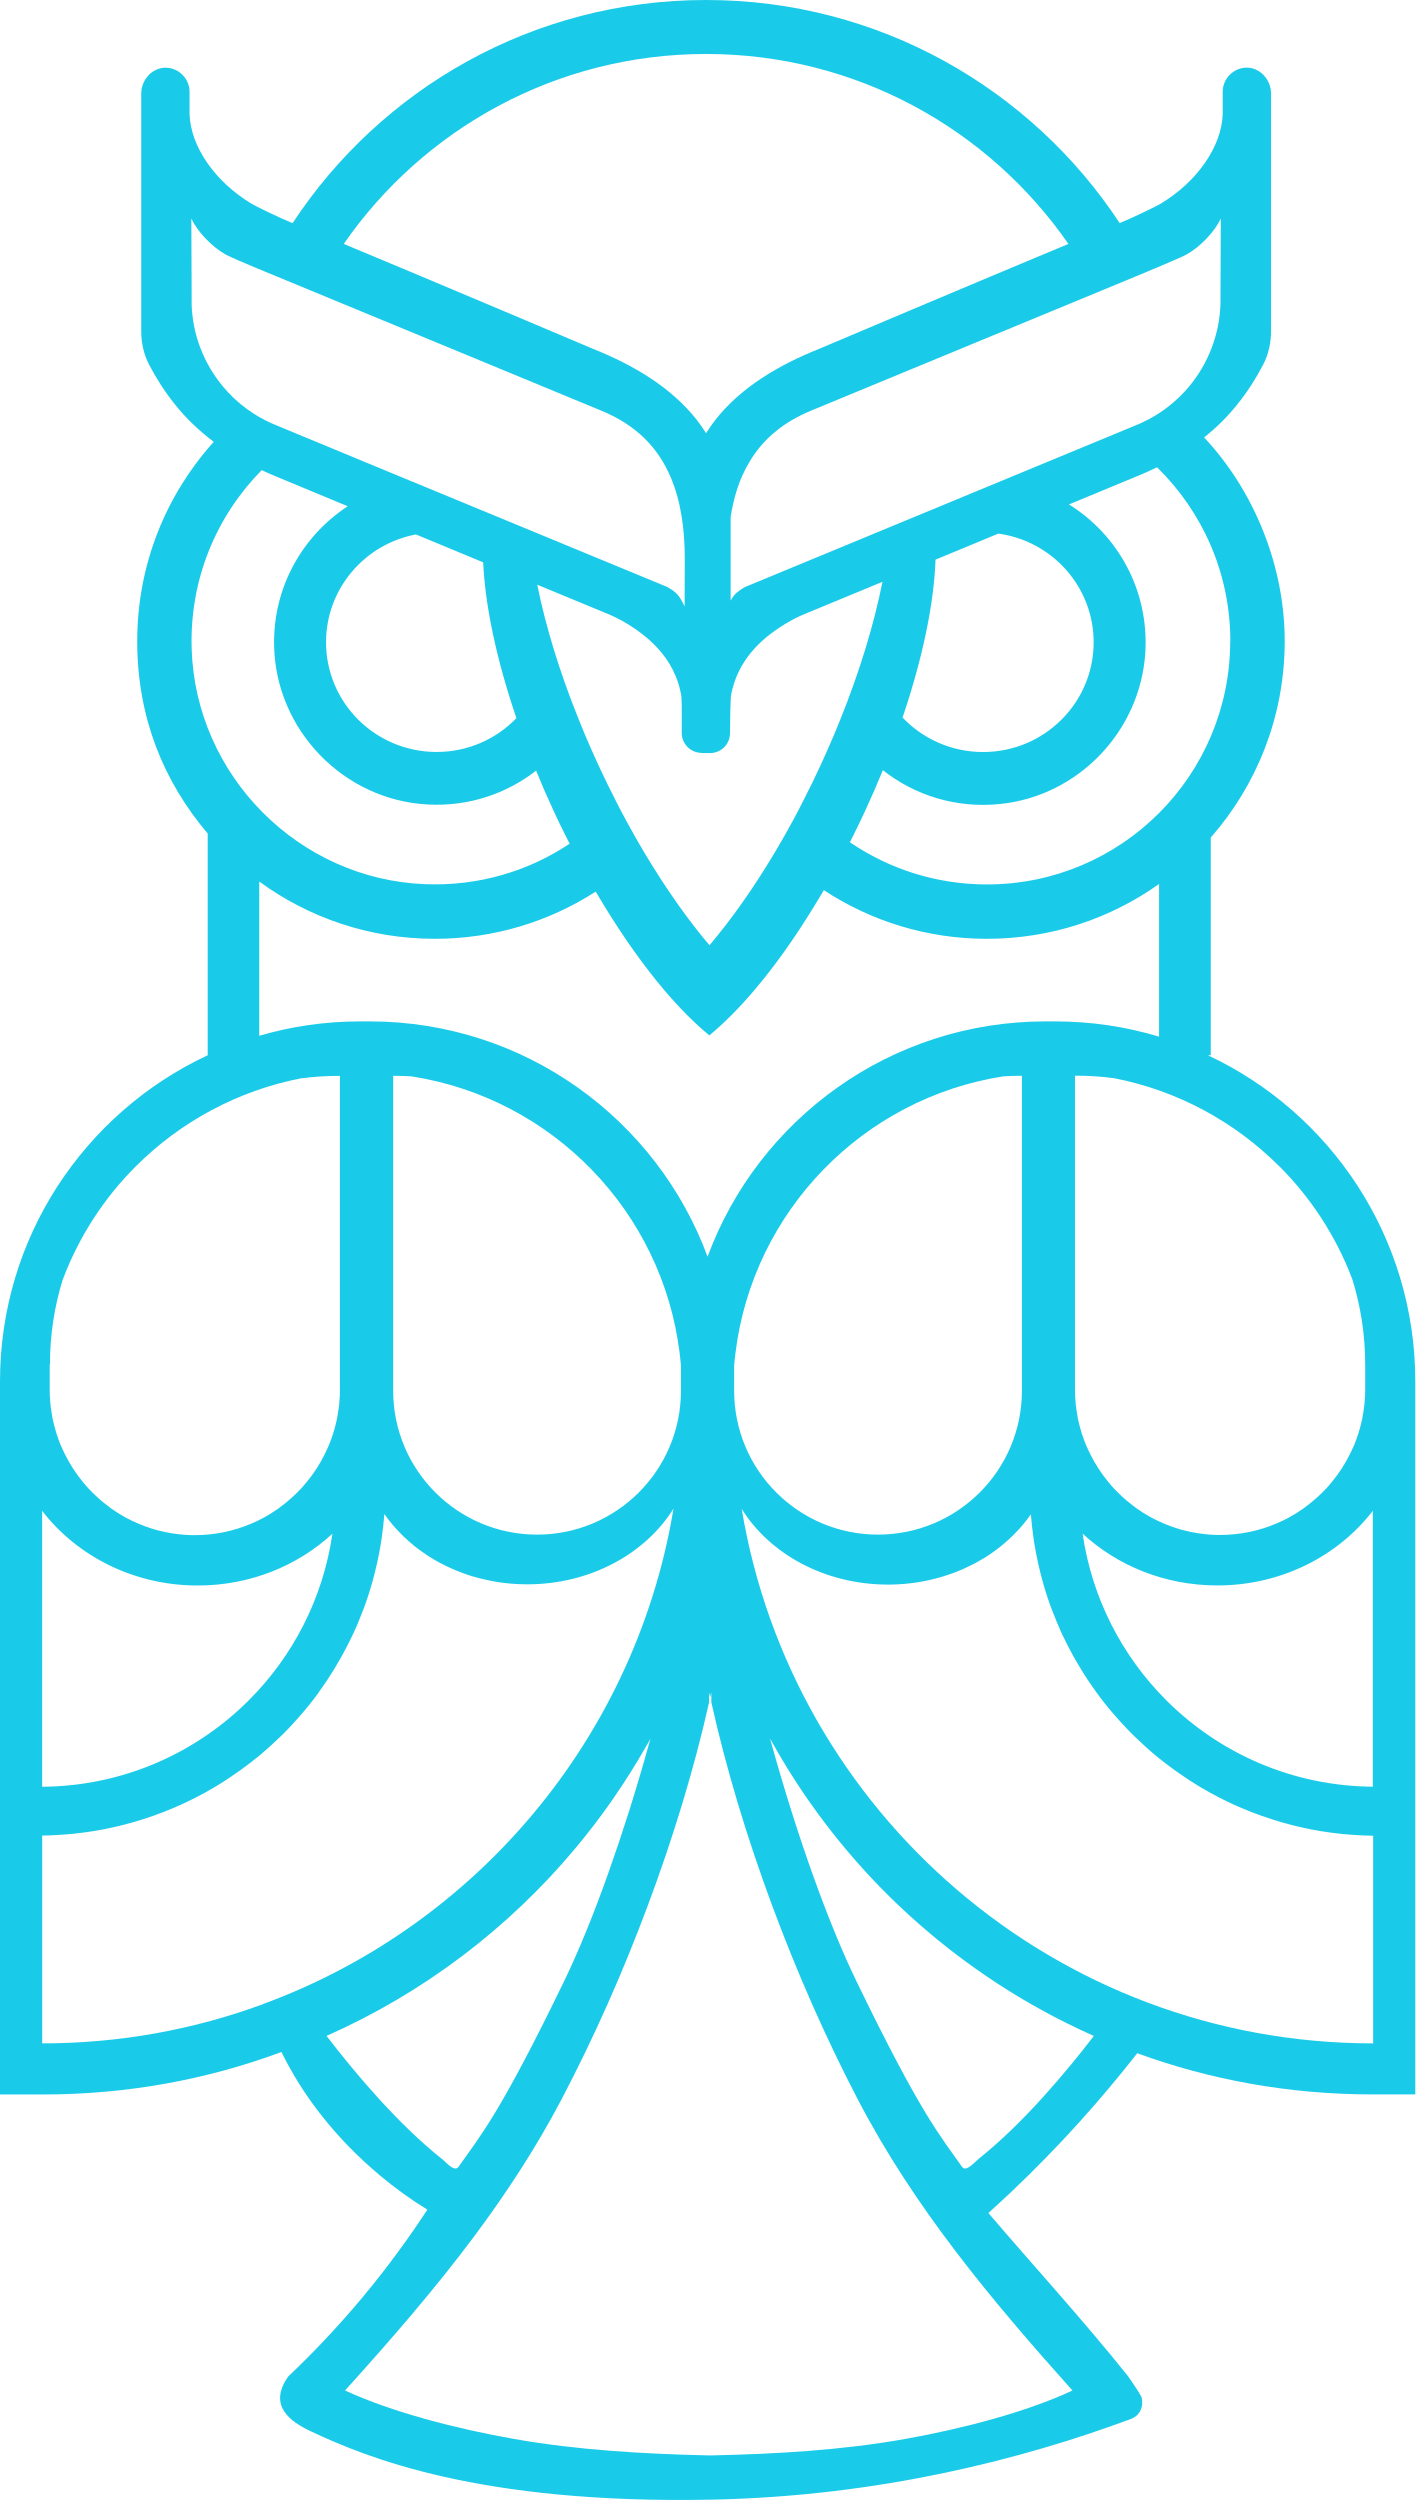
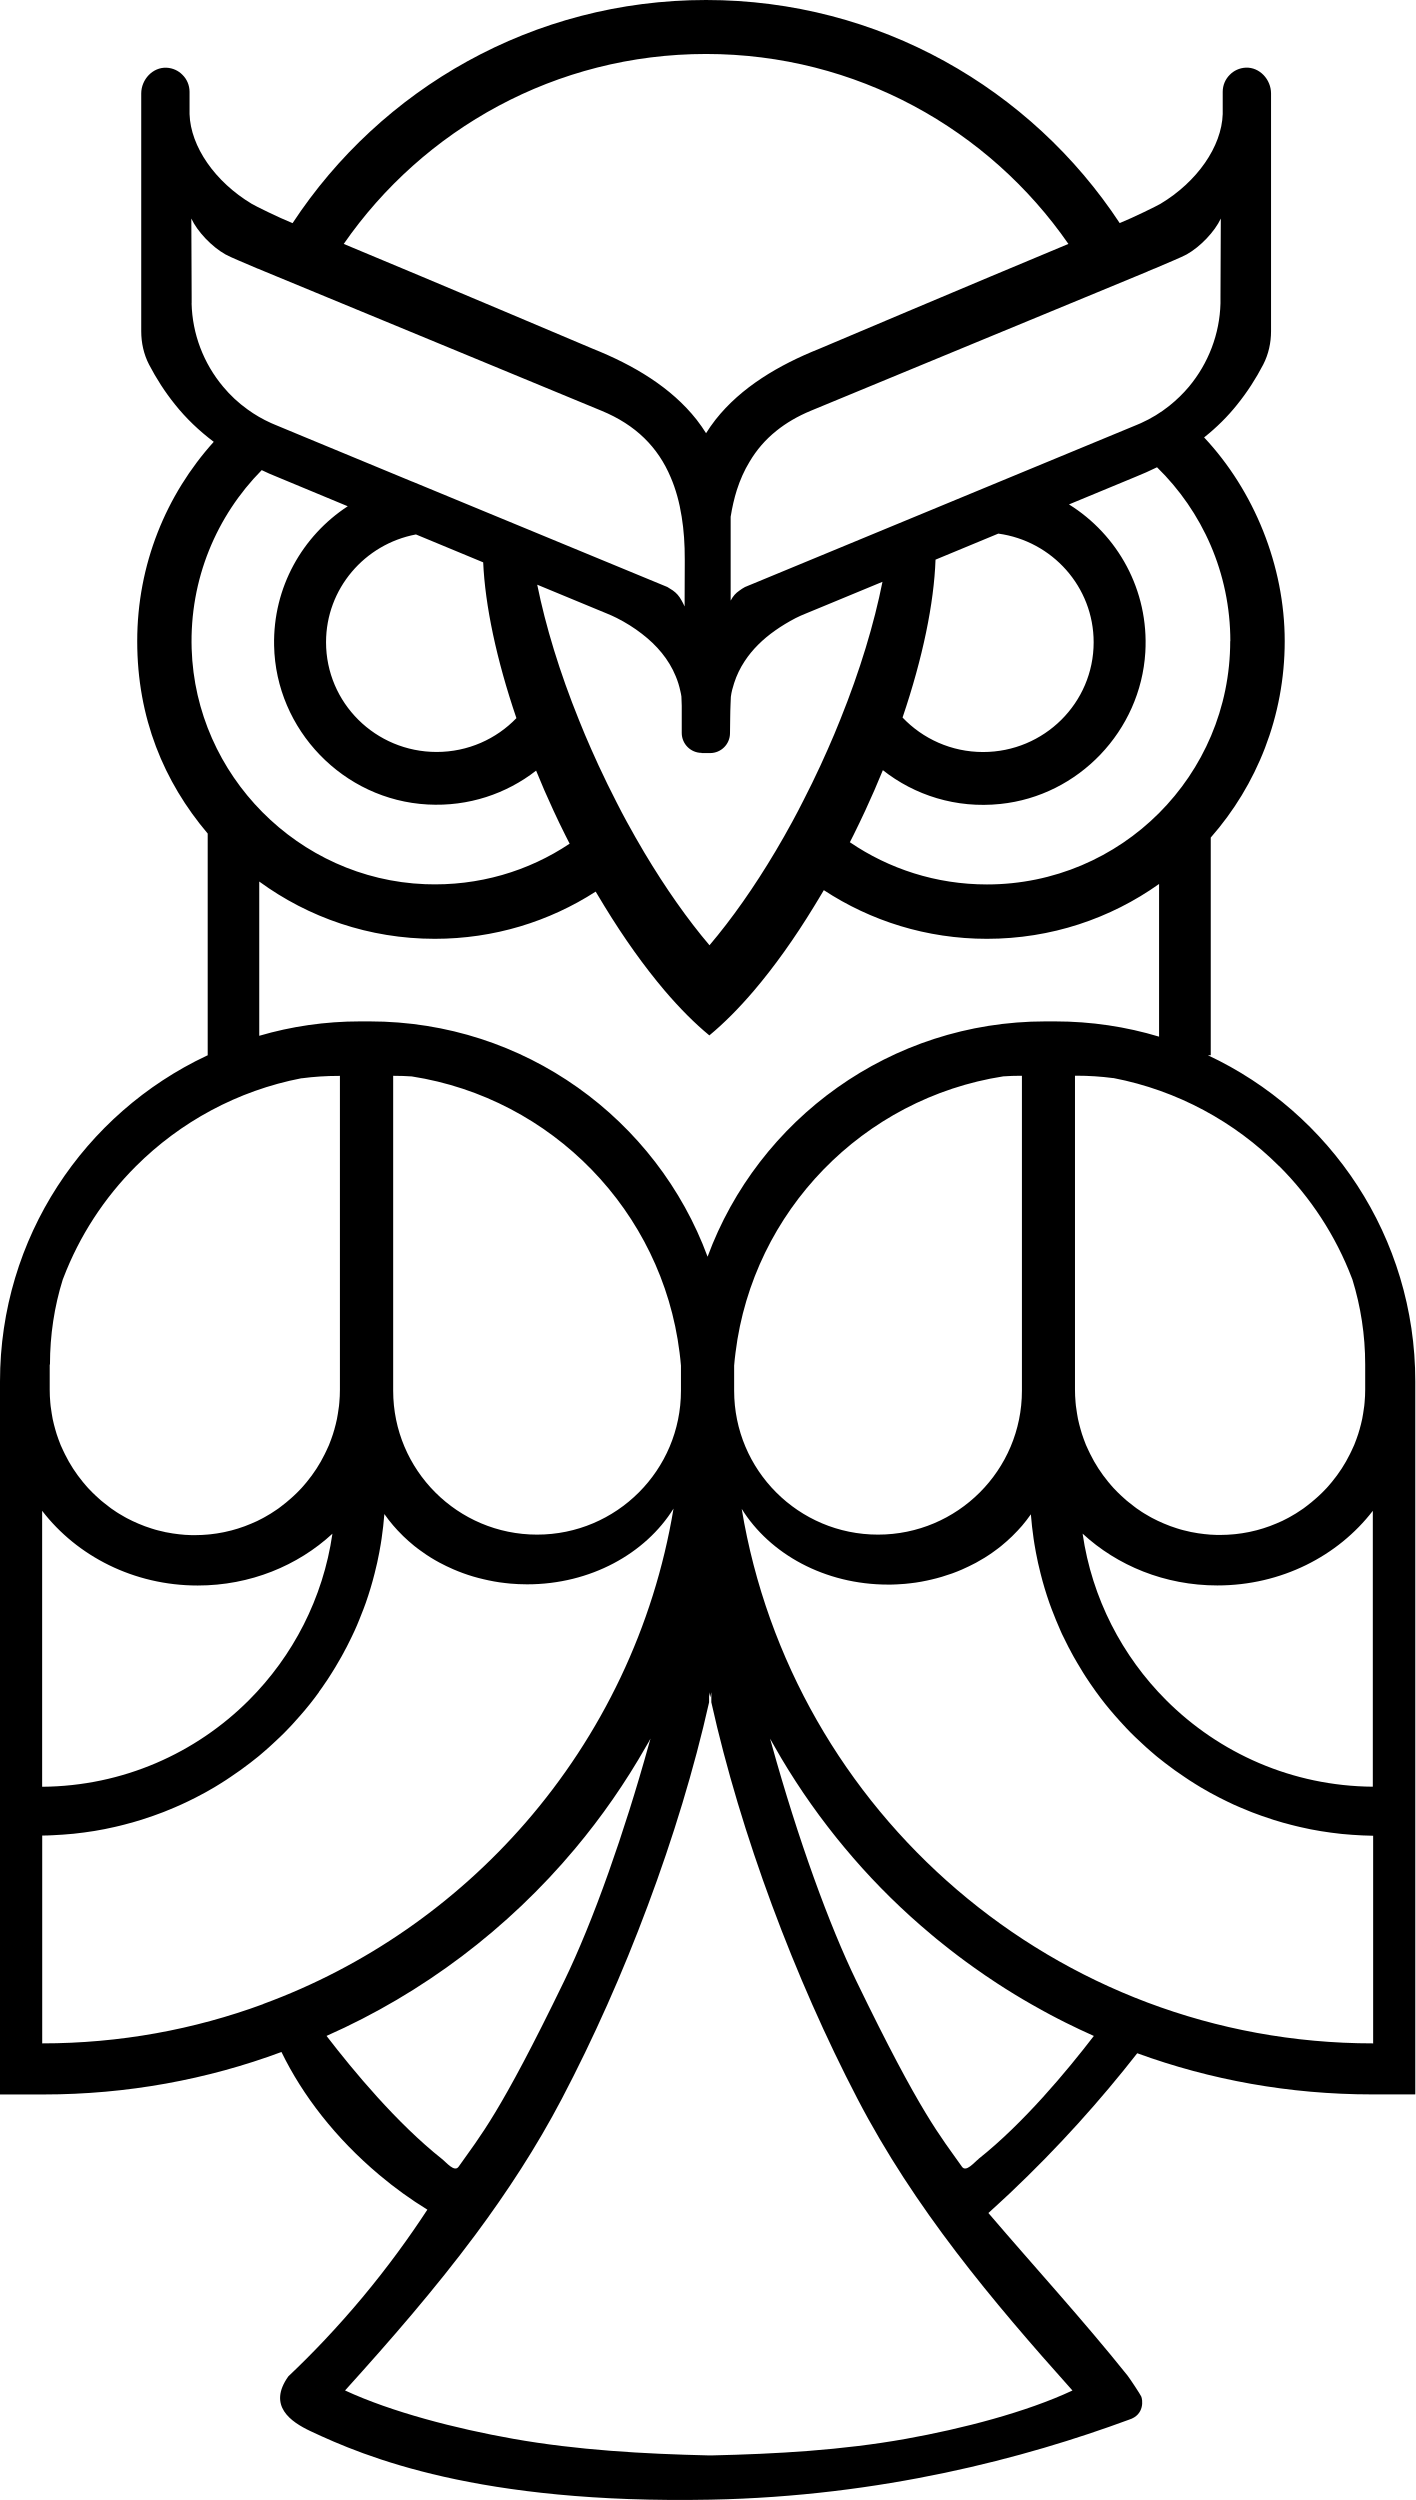
<svg xmlns="http://www.w3.org/2000/svg" id="Capa_2" data-name="Capa 2" viewBox="0 0 215.23 380.24">
  <defs>
    <style>
      .cls-1 {
-         fill: #1acbe9;
+         fill: currentColor;
      }
    </style>
  </defs>
  <g id="Cabezas">
    <path class="cls-1" d="M183.67,160.5h.48v-33.11c7-7.97,11.25-18.43,11.25-29.88s-4.66-22.88-12.26-30.98c1.89-1.5,3.59-3.18,5.05-5.02,1.52-1.89,2.83-3.92,3.94-6.06.81-1.57,1.19-3.32,1.19-5.07V14.21c0-2.12-1.74-4.02-3.86-3.92-.94.05-1.8.45-2.41,1.08-.67.66-1.08,1.58-1.08,2.59v3.39c-.16,4.94-3.88,10.3-9.47,13.65-.48.29-4.06,2.06-6.2,2.93C156.84,13.49,133.7,0,107.39,0s-49.44,13.49-62.89,33.94c-2.14-.86-5.73-2.64-6.2-2.93-5.59-3.35-9.31-8.71-9.47-13.65v-3.39c0-1.01-.41-1.94-1.08-2.59-.62-.64-1.47-1.03-2.41-1.08-2.12-.1-3.86,1.8-3.86,3.92v36.16c0,1.76.38,3.5,1.19,5.07,1.11,2.13,2.42,4.17,3.94,6.06,1.68,2.11,3.67,4.01,5.9,5.69-7.24,8.03-11.64,18.66-11.64,30.32s4.04,21.37,10.72,29.26v33.73c-.06.02-.11.04-.17.07C12.84,169.34,0,188.23,0,210.12v108.44h6.6c12.74,0,24.94-2.27,36.21-6.46,3.21,6.61,8.24,13.11,14.85,18.67,2.37,2,4.82,3.76,7.34,5.31-2.74,4.19-6,8.7-9.85,13.32-3.86,4.62-7.68,8.62-11.29,12.03-3.21,4.49.39,6.93,3.35,8.33,8.34,3.93,25.53,11.12,60.91,10.43,25.93-.51,47.77-6.32,63.61-12.17,2.41-.75,2.06-3.09,1.84-3.54-.17-.36-1.65-2.61-2.08-3.17-6.78-8.47-14.12-16.48-21.16-24.72,1.09-.98,2.19-2.01,3.3-3.04,7.38-6.98,13.77-14.14,19.34-21.26,11.13,4.06,23.15,6.26,35.69,6.26h6.6v-108.44c0-21.95-12.91-40.89-31.57-49.62ZM194.57,177.37c4.78,4.78,8.58,10.57,11.04,17.02.03.08.06.15.09.23,1.26,4.08,1.94,8.42,1.94,12.9v3.82c0,.67-.03,1.31-.09,1.96-.02.17-.03.35-.05.52-.05.4-.1.78-.17,1.16-.08.55-.19,1.09-.33,1.63-.06.22-.12.45-.18.67,0,.06-.02.12-.05.18-.06.22-.12.43-.19.64-.08.26-.17.53-.27.78-.11.3-.22.6-.34.89-.12.29-.25.58-.39.85-.08.19-.17.36-.26.54-.74,1.51-1.67,2.93-2.73,4.22-.16.2-.32.4-.5.59-.11.12-.21.24-.31.35-.21.22-.41.43-.62.64-.17.17-.34.34-.52.5-.14.14-.28.27-.43.39-.25.23-.51.45-.76.65-.26.21-.52.41-.78.61-.04.04-.09.08-.13.1-.19.15-.38.29-.59.42-.03.02-.06.04-.09.06-.25.18-.51.34-.76.5-.3.18-.6.36-.89.52-.1.06-.21.12-.31.17-.57.31-1.15.59-1.75.83-.34.14-.67.28-1,.4-.33.12-.67.24-1,.34-.03,0-.06.02-.1.03-.3.1-.6.18-.9.26-.34.09-.67.17-1.02.24-.08.02-.16.04-.24.05-.65.13-1.29.23-1.95.3-.14,0-.29.03-.44.04-.28.03-.56.05-.83.06-.37.02-.73.03-1.1.03s-.73,0-1.1-.03c-.28,0-.56-.03-.83-.06-.15,0-.3-.03-.44-.04-.66-.07-1.3-.17-1.95-.3-.08,0-.16-.03-.24-.05-.35-.07-.68-.15-1.02-.24-.31-.08-.61-.16-.9-.26-.04,0-.07-.02-.1-.03-.34-.1-.67-.22-1-.34-.34-.12-.67-.26-1-.4-.6-.25-1.18-.53-1.75-.83-.1-.05-.21-.11-.31-.17-.3-.16-.6-.34-.89-.52-.26-.16-.52-.32-.76-.5-.03-.02-.06-.04-.09-.06-.21-.13-.4-.27-.59-.42-.04-.02-.09-.06-.13-.1-.27-.2-.53-.4-.78-.61-.26-.2-.52-.42-.76-.65-.15-.12-.29-.25-.43-.39-.18-.16-.35-.33-.52-.5-.21-.21-.41-.42-.62-.64-.1-.11-.2-.23-.31-.35-.18-.19-.34-.39-.5-.59-1.06-1.29-1.99-2.71-2.73-4.22-.09-.18-.18-.35-.26-.54-.14-.28-.27-.57-.39-.85-.12-.3-.23-.6-.34-.89-.1-.26-.19-.53-.27-.78-.07-.21-.13-.42-.19-.64-.03-.06-.04-.12-.05-.18-.06-.22-.12-.45-.18-.67-.14-.54-.25-1.08-.33-1.63-.07-.38-.12-.76-.17-1.16-.02-.17-.03-.35-.05-.52-.06-.65-.09-1.29-.09-1.96v-47.73h.19c1.9,0,3.76.12,5.59.36.03,0,.06,0,.08,0,9.73,1.88,18.43,6.65,25.17,13.38ZM107.62,191.14c-7.71-20.89-27.81-35.79-51.4-35.79h-1.45c-5.32,0-10.47.76-15.34,2.19v-23.46c7.48,5.47,16.72,8.71,26.7,8.71,9.01,0,17.41-2.63,24.47-7.18.45.76.9,1.51,1.35,2.24,2.98,4.88,6.07,9.19,9.11,12.78,2.33,2.74,4.63,5.04,6.83,6.85,2.19-1.81,4.5-4.12,6.82-6.85,3.04-3.58,6.13-7.89,9.11-12.78.5-.8.98-1.63,1.48-2.46,7.13,4.68,15.64,7.4,24.81,7.4,9.76,0,18.79-3.09,26.18-8.34v23.22c-5.01-1.51-10.32-2.32-15.83-2.32h-1.45c-23.58,0-43.69,14.9-51.39,35.79ZM155.43,163.63v47.89c0,12.09-9.8,21.89-21.89,21.89s-21.88-9.8-21.88-21.89v-3.82c.06-.67.12-1.32.21-1.98h0c2.67-21.53,19.42-38.69,40.73-42.01.87-.06,1.76-.09,2.64-.09h.19ZM103.57,207.7v3.82c0,12.09-9.8,21.89-21.88,21.89s-21.89-9.8-21.89-21.89v-47.89h.19c.88,0,1.77.03,2.64.09,21.31,3.32,38.06,20.48,40.73,42h0c.09.67.15,1.32.21,1.99ZM106.71,114.54h1.29c1.68,0,3.03-1.36,3.03-3.03l.03-2.31c0-.68.03-1.43.05-2.03.02-.62.04-1.09.05-1.19.09-.72.28-1.42.5-2.09.38-1.18.91-2.28,1.59-3.31,1.18-1.81,2.78-3.37,4.66-4.69.96-.68,2.01-1.31,3.1-1.88.51-.26,1.02-.48,1.54-.69l2.93-1.21,8.74-3.62c-1.26,6.34-3.41,13.5-6.41,20.94-.6,1.5-1.23,3.02-1.91,4.54-.36.81-.72,1.63-1.1,2.44-.84,1.83-1.72,3.61-2.61,5.35-.55,1.09-1.11,2.17-1.69,3.23-.82,1.51-1.66,2.99-2.51,4.42-3.28,5.53-6.71,10.39-10.08,14.36-3.31-3.9-6.67-8.67-9.9-14.08-.9-1.52-1.8-3.09-2.68-4.71-.52-.94-1.02-1.91-1.52-2.89-.95-1.85-1.88-3.74-2.78-5.69-.38-.81-.74-1.63-1.1-2.44-.65-1.47-1.27-2.93-1.85-4.39-2.97-7.33-5.1-14.36-6.37-20.64l8.89,3.68,1.67.69c.51.21,1.02.43,1.51.68,1.39.7,2.68,1.51,3.85,2.42,2.28,1.75,4.09,3.88,5.14,6.44.31.73.55,1.51.72,2.32.06.26.12.52.15.78,0,.11.03.68.05,1.41v4.13c0,1.67,1.36,3.03,3.03,3.03ZM187.11,97.51c0,20.44-16.57,37.01-37,37.01-7.73,0-14.91-2.37-20.85-6.42.19-.36.37-.71.55-1.08.61-1.23,1.21-2.48,1.8-3.75.95-2.06,1.85-4.11,2.67-6.13,4.83,3.81,11.12,5.85,17.87,5.14,11.91-1.23,21.33-11.13,22.05-23.08.56-9.47-4.22-17.87-11.61-22.48l10.11-4.19c.55-.22,1.09-.45,1.63-.69.56-.25,1.11-.51,1.65-.77,6.88,6.72,11.15,16.09,11.15,26.46ZM137.28,109.12c3.08-9.08,4.78-17.41,5.01-24l9.55-3.96c8.19,1.12,14.5,8.09,14.5,16.53,0,9.22-7.53,16.69-16.82,16.69-4.82,0-9.18-2.02-12.25-5.25ZM174.55,41.28l1-.42s.02,0,.03,0c2.02-.88,4.08-1.71,4.92-2.17,2.08-1.17,4.26-3.47,5.18-5.45l-.05,12.02v.88c-.12,4.65-1.83,9.12-4.8,12.68-.88,1.05-1.88,2.02-2.98,2.9-1.3,1.04-2.75,1.93-4.33,2.64-.2.09-.4.17-.61.26l-3.38,1.4-17.23,7.13-10.58,4.38-6.36,2.63-5.12,2.12h0l-16.12,6.67-.08.03-.67.28s0,0-.02,0c-.35.2-.64.37-.89.57-.57.39-.94.8-1.33,1.52v-12.26c0-.16,0-.33,0-.49.23-1.44.54-2.8.94-4.07.5-1.55,1.13-2.98,1.93-4.29,1.06-1.8,2.41-3.37,4.08-4.71,1.49-1.2,3.23-2.22,5.25-3.06l24.67-10.2,18.97-7.84,7.61-3.15ZM107.39,8.21c22.84,0,43.02,11.44,55.11,28.89-14.41,6-37.87,15.94-37.87,15.94-6.23,2.49-11.92,5.87-15.8,10.79-.02.03-.04.05-.06.08-.5.64-.95,1.29-1.38,1.98-.43-.68-.88-1.34-1.38-1.98-.02-.03-.04-.05-.06-.08-3.88-4.92-9.57-8.3-15.8-10.79,0,0-23.46-9.95-37.87-15.94,12.1-17.45,32.27-28.89,55.11-28.89ZM29.15,46.14v-.88l-.05-12.02c.92,1.98,3.1,4.28,5.18,5.45.84.47,2.9,1.29,4.92,2.17,0,0,.02,0,.03,0l1,.42,7.62,3.15,18.85,7.79,24.78,10.25c5.22,2.15,8.61,5.55,10.54,10.15.77,1.8,1.32,3.79,1.66,5.97.33,2.02.48,4.2.47,6.54v.47l-.02,5.37v1.27c-.17-.35-.31-.65-.46-.9-.39-.71-.77-1.13-1.34-1.54-.23-.16-.49-.32-.78-.49-.03-.02-.07-.04-.1-.06t-.02,0l-15.2-6.28-5.78-2.39-6.49-2.68-11.22-4.64s-.02,0-.02,0l-16.61-6.88-4.26-1.77c-.21-.09-.41-.17-.61-.26-1.29-.58-2.48-1.27-3.58-2.07-1.4-1-2.65-2.17-3.72-3.46-2.98-3.55-4.69-8.03-4.8-12.68ZM78.55,109.22c-3.06,3.18-7.37,5.15-12.14,5.15-9.29,0-16.82-7.46-16.82-16.69,0-8.14,5.88-14.92,13.66-16.39h.02l10.22,4.24c.29,6.54,2.01,14.75,5.05,23.68ZM29.15,98.68c-.33-10.59,3.8-20.23,10.65-27.17h.02c.74.37,1.51.69,2.27,1l10.8,4.49c-6.88,4.5-11.38,12.32-11.2,21.19.25,12.82,10.55,23.49,23.35,24.17,6.23.34,11.99-1.64,16.5-5.15.81,2,1.69,4.02,2.63,6.05.59,1.27,1.18,2.52,1.8,3.74.22.45.44.88.67,1.32-6.25,4.18-13.84,6.48-21.99,6.16-19.26-.75-34.9-16.55-35.5-35.8ZM7.6,207.53c0-4.49.67-8.82,1.94-12.9.03-.08.06-.15.09-.23,2.46-6.45,6.25-12.24,11.04-17.02,6.74-6.73,15.45-11.5,25.17-13.38.02,0,.05,0,.08,0,1.83-.24,3.69-.36,5.59-.36h.19v47.73c0,.67-.03,1.31-.09,1.96-.02.17-.03.35-.05.52-.05.4-.1.78-.17,1.16-.08.55-.19,1.09-.33,1.63-.06.22-.12.45-.18.67,0,.06-.02.12-.05.18-.06.22-.12.43-.19.64-.08.26-.17.53-.27.78-.11.3-.22.6-.34.89-.12.29-.25.58-.39.85-.08.19-.17.36-.26.54-.74,1.51-1.67,2.93-2.73,4.22-.16.2-.32.4-.5.59-.11.12-.21.24-.31.35-.21.22-.41.43-.62.64-.17.17-.34.34-.52.5-.14.14-.28.27-.43.39-.25.23-.51.45-.76.65-.26.21-.52.41-.78.61-.04.04-.09.08-.13.1-.19.15-.38.29-.59.42-.03.02-.06.04-.09.06-.25.18-.51.34-.76.5-.3.18-.6.36-.89.52-.1.06-.21.12-.31.17-.57.31-1.15.59-1.75.83-.34.14-.67.28-1,.4-.33.12-.67.24-1,.34-.03,0-.06.02-.1.03-.3.1-.6.18-.9.26-.34.09-.67.17-1.02.24-.08.02-.16.04-.24.05-.65.13-1.29.23-1.95.3-.14,0-.29.03-.44.04-.28.03-.56.05-.83.06-.37.02-.73.03-1.1.03s-.73,0-1.1-.03c-.28,0-.56-.03-.83-.06-.15,0-.3-.03-.44-.04-.66-.07-1.3-.17-1.95-.3-.08,0-.16-.03-.24-.05-.35-.07-.68-.15-1.02-.24-.31-.08-.61-.16-.9-.26-.04,0-.07-.02-.1-.03-.34-.1-.67-.22-1-.34-.34-.12-.67-.26-1-.4-.6-.25-1.18-.53-1.75-.83-.1-.05-.21-.11-.31-.17-.3-.16-.6-.34-.89-.52-.26-.16-.52-.32-.76-.5-.03-.02-.06-.04-.09-.06-.21-.13-.4-.27-.59-.42-.04-.02-.09-.06-.13-.1-.27-.2-.53-.4-.78-.61-.26-.2-.52-.42-.76-.65-.15-.12-.29-.25-.43-.39-.18-.16-.35-.33-.52-.5-.21-.21-.41-.42-.62-.64-.1-.11-.2-.23-.31-.35-.18-.19-.34-.39-.5-.59-1.06-1.29-1.99-2.71-2.73-4.22-.09-.18-.18-.35-.26-.54-.14-.28-.27-.57-.39-.85-.12-.3-.23-.6-.34-.89-.1-.26-.19-.53-.27-.78-.07-.21-.13-.42-.19-.64-.03-.06-.04-.12-.05-.18-.06-.22-.12-.45-.18-.67-.14-.54-.25-1.08-.33-1.63-.07-.38-.12-.76-.17-1.16-.02-.17-.03-.35-.05-.52-.06-.65-.09-1.29-.09-1.96v-3.82ZM6.42,229.8c5.29,6.87,13.92,11.35,23.65,11.35,7.98,0,15.22-3.01,20.49-7.88-1.42,9.84-6.02,18.64-12.71,25.33-8.06,8.06-19.16,13.07-31.44,13.16v-41.96ZM40.02,304.82c-10.47,3.86-21.79,5.97-33.6,5.97v-31.61c.54,0,1.08-.02,1.62-.05.52-.02,1.02-.05,1.54-.09,1.09-.07,2.16-.18,3.24-.33.52-.07,1.04-.15,1.56-.23,1.03-.17,2.06-.37,3.08-.61.25-.05.49-.11.72-.17.52-.12,1.02-.26,1.53-.4.14-.03.27-.06.39-.1.49-.14.96-.28,1.44-.43.1-.03.2-.06.3-.1.5-.16.99-.32,1.49-.5.49-.17.96-.35,1.44-.53.09-.03.19-.07.28-.11.52-.2,1.03-.42,1.55-.64.68-.29,1.36-.6,2.02-.92.39-.18.77-.38,1.15-.57.97-.5,1.92-1.01,2.85-1.57.28-.16.56-.33.83-.51.3-.18.61-.37.9-.57.25-.16.51-.33.76-.51,1-.67,1.99-1.37,2.94-2.11.4-.31.79-.62,1.18-.93.07-.06.15-.12.23-.19.26-.22.52-.44.77-.66.43-.37.85-.74,1.27-1.14.38-.34.74-.68,1.1-1.03.45-.43.89-.87,1.33-1.34.33-.34.65-.68.96-1.04.28-.3.55-.61.81-.91.99-1.13,1.94-2.31,2.82-3.54h0s0-.03,0-.03c.31-.42.61-.84.89-1.27.25-.35.48-.69.7-1.05.14-.21.27-.42.4-.63.32-.51.63-1.01.92-1.53.18-.3.35-.6.52-.9.12-.22.24-.44.36-.66.03-.06.07-.12.09-.18.23-.41.44-.81.64-1.23.04-.06.07-.13.1-.2.13-.24.25-.49.36-.73.15-.29.29-.59.42-.89.25-.55.49-1.1.71-1.66.23-.55.45-1.1.66-1.67.12-.32.24-.64.35-.95.51-1.46.96-2.95,1.34-4.47.14-.54.27-1.08.39-1.63.12-.52.22-1.04.32-1.57.08-.42.15-.83.22-1.25.05-.28.09-.56.13-.83.09-.62.17-1.23.24-1.86.07-.63.13-1.25.18-1.88.21.31.44.62.67.91.21.28.44.56.67.82h0c.22.26.44.51.67.75.28.3.56.59.85.87.54.52,1.09,1.01,1.68,1.49.15.12.3.24.45.35.15.12.31.23.46.34.31.23.63.45.94.66.21.14.43.28.65.42.44.27.88.53,1.33.77.69.37,1.4.71,2.11,1.02.49.21.98.41,1.48.59,1.03.38,2.09.69,3.19.94.22.06.45.11.67.15.29.06.58.12.86.17.55.1,1.09.18,1.65.24.28.03.56.06.84.09.41.03.81.06,1.23.08h.05c.41.02.82.03,1.24.03h.04c9.62,0,17.99-4.67,22.25-11.52-3,18.1-10.99,34.51-22.51,47.78-10.66,12.27-24.34,21.85-39.88,27.56ZM49.67,309.65c14.69-6.5,27.61-16.31,37.79-28.47,4.05-4.83,7.67-10.05,10.81-15.57.24-.39.46-.78.67-1.18-.07.26-.14.52-.22.77-1.93,6.97-4.03,13.59-6.14,19.53-2.3,6.5-4.64,12.19-6.78,16.6-9.84,20.32-12.76,23.53-16.05,28.22-.63.9-1.87-.67-2.53-1.18-6.86-5.44-13.46-13.39-17.55-18.71ZM163.11,363.59c-7.03,3.29-16.7,5.8-25.34,7.35-9.66,1.73-19.69,2.3-29.57,2.52h0s-.34,0-.34,0h0c-9.96-.23-20.08-.8-29.82-2.53-8.73-1.55-18.46-4.06-25.56-7.35,6.91-7.65,13.68-15.42,19.82-23.68,4.84-6.52,9.3-13.34,13.15-20.68,4.78-9.11,9.25-19.12,13.06-29.35,3.86-10.31,7.08-20.87,9.34-30.96v-1.52c.05.26.11.51.17.76.06-.26.11-.51.17-.76v1.52c4.48,20.12,12.7,42.01,22.23,60.31,8.65,16.63,20.44,30.67,32.69,44.36ZM148.84,328.37c-.67.52-1.91,2.08-2.53,1.18-3.3-4.7-6.21-7.9-16.05-28.22-4.1-8.44-8.88-21.54-12.92-36.12-.08-.26-.15-.52-.22-.77.19.34.38.67.58,1.01.03.05.06.11.09.16h0c.68,1.22,1.4,2.42,2.13,3.6s1.5,2.35,2.27,3.5c.78,1.14,1.58,2.28,2.4,3.39.42.56.83,1.11,1.26,1.67.31.4.62.79.93,1.19.17.23.35.45.54.68.36.45.71.88,1.09,1.33,3.56,4.29,7.47,8.28,11.67,11.93.52.46,1.03.89,1.56,1.33.53.45,1.06.89,1.61,1.32,1.61,1.3,3.26,2.55,4.94,3.74,1.12.8,2.26,1.58,3.41,2.33,1.73,1.13,3.49,2.21,5.3,3.24.59.34,1.18.67,1.79,1,.36.2.72.4,1.09.59.76.41,1.54.8,2.31,1.19,1.41.7,2.84,1.38,4.28,2.02-4.09,5.32-10.69,13.27-17.55,18.71ZM208.81,310.79c-48.28,0-88.36-35.17-96-81.3,4.26,6.86,12.63,11.52,22.25,11.52h.04c.42,0,.83,0,1.24-.03h.05c.42-.02.82-.05,1.23-.08.29-.03.57-.06.84-.09.56-.06,1.1-.14,1.65-.24.29-.05.58-.11.86-.17.22-.04.45-.09.67-.15,1.09-.25,2.15-.57,3.19-.94.5-.18.99-.38,1.48-.59.71-.31,1.42-.66,2.11-1.02.45-.25.89-.51,1.33-.77.22-.14.44-.28.65-.42.32-.21.64-.43.94-.66.15-.11.31-.22.46-.34.15-.11.3-.23.45-.35.59-.48,1.14-.97,1.68-1.49.3-.29.58-.58.85-.87.23-.25.45-.5.67-.74h0c.23-.28.46-.56.67-.83.23-.3.46-.61.67-.91.05.63.11,1.25.18,1.88s.15,1.24.24,1.86c.04.28.08.56.13.83.07.42.14.83.22,1.25.1.53.2,1.05.32,1.57.12.55.25,1.09.39,1.63.38,1.52.83,3.01,1.34,4.47.11.32.23.64.35.95.21.57.43,1.12.66,1.67.23.56.47,1.11.71,1.66.13.31.27.61.42.89.11.25.23.5.36.73.03.07.06.14.1.2.2.42.41.82.64,1.23.02.06.06.12.09.18.12.22.24.44.36.66.17.31.34.61.52.9.3.52.61,1.02.92,1.53.13.21.26.42.4.63.23.36.46.7.7,1.05.29.43.59.85.89,1.27v.02s.02,0,.02,0c.88,1.23,1.83,2.41,2.82,3.54.27.31.54.62.81.91.32.36.64.7.96,1.04.44.47.88.91,1.33,1.34.36.35.72.69,1.1,1.03.42.4.84.77,1.27,1.14.26.22.52.44.77.66.08.07.16.13.23.19.39.32.78.63,1.18.93.95.74,1.94,1.45,2.94,2.11.26.18.52.35.76.51.3.2.61.39.9.57.28.18.56.35.83.51.93.56,1.88,1.07,2.85,1.57.38.19.76.39,1.15.57.67.33,1.34.64,2.02.92.52.22,1.03.44,1.55.64.09.04.19.08.28.11.48.18.95.36,1.44.53.5.18.99.34,1.49.5.1.04.2.07.3.1.48.15.95.29,1.44.43.12.04.25.07.39.1.51.14,1.01.28,1.53.4.24.06.48.12.72.17,1.01.24,2.04.44,3.08.61.52.08,1.04.16,1.56.23,1.07.15,2.14.26,3.24.33.52.04,1.02.07,1.54.09.54.03,1.08.04,1.62.05v31.61ZM208.81,271.75c-12.28-.09-23.38-5.1-31.44-13.16-6.69-6.69-11.29-15.5-12.71-25.33,5.27,4.87,12.51,7.88,20.49,7.88,9.74,0,18.36-4.48,23.65-11.35v41.96Z" />
  </g>
</svg>
